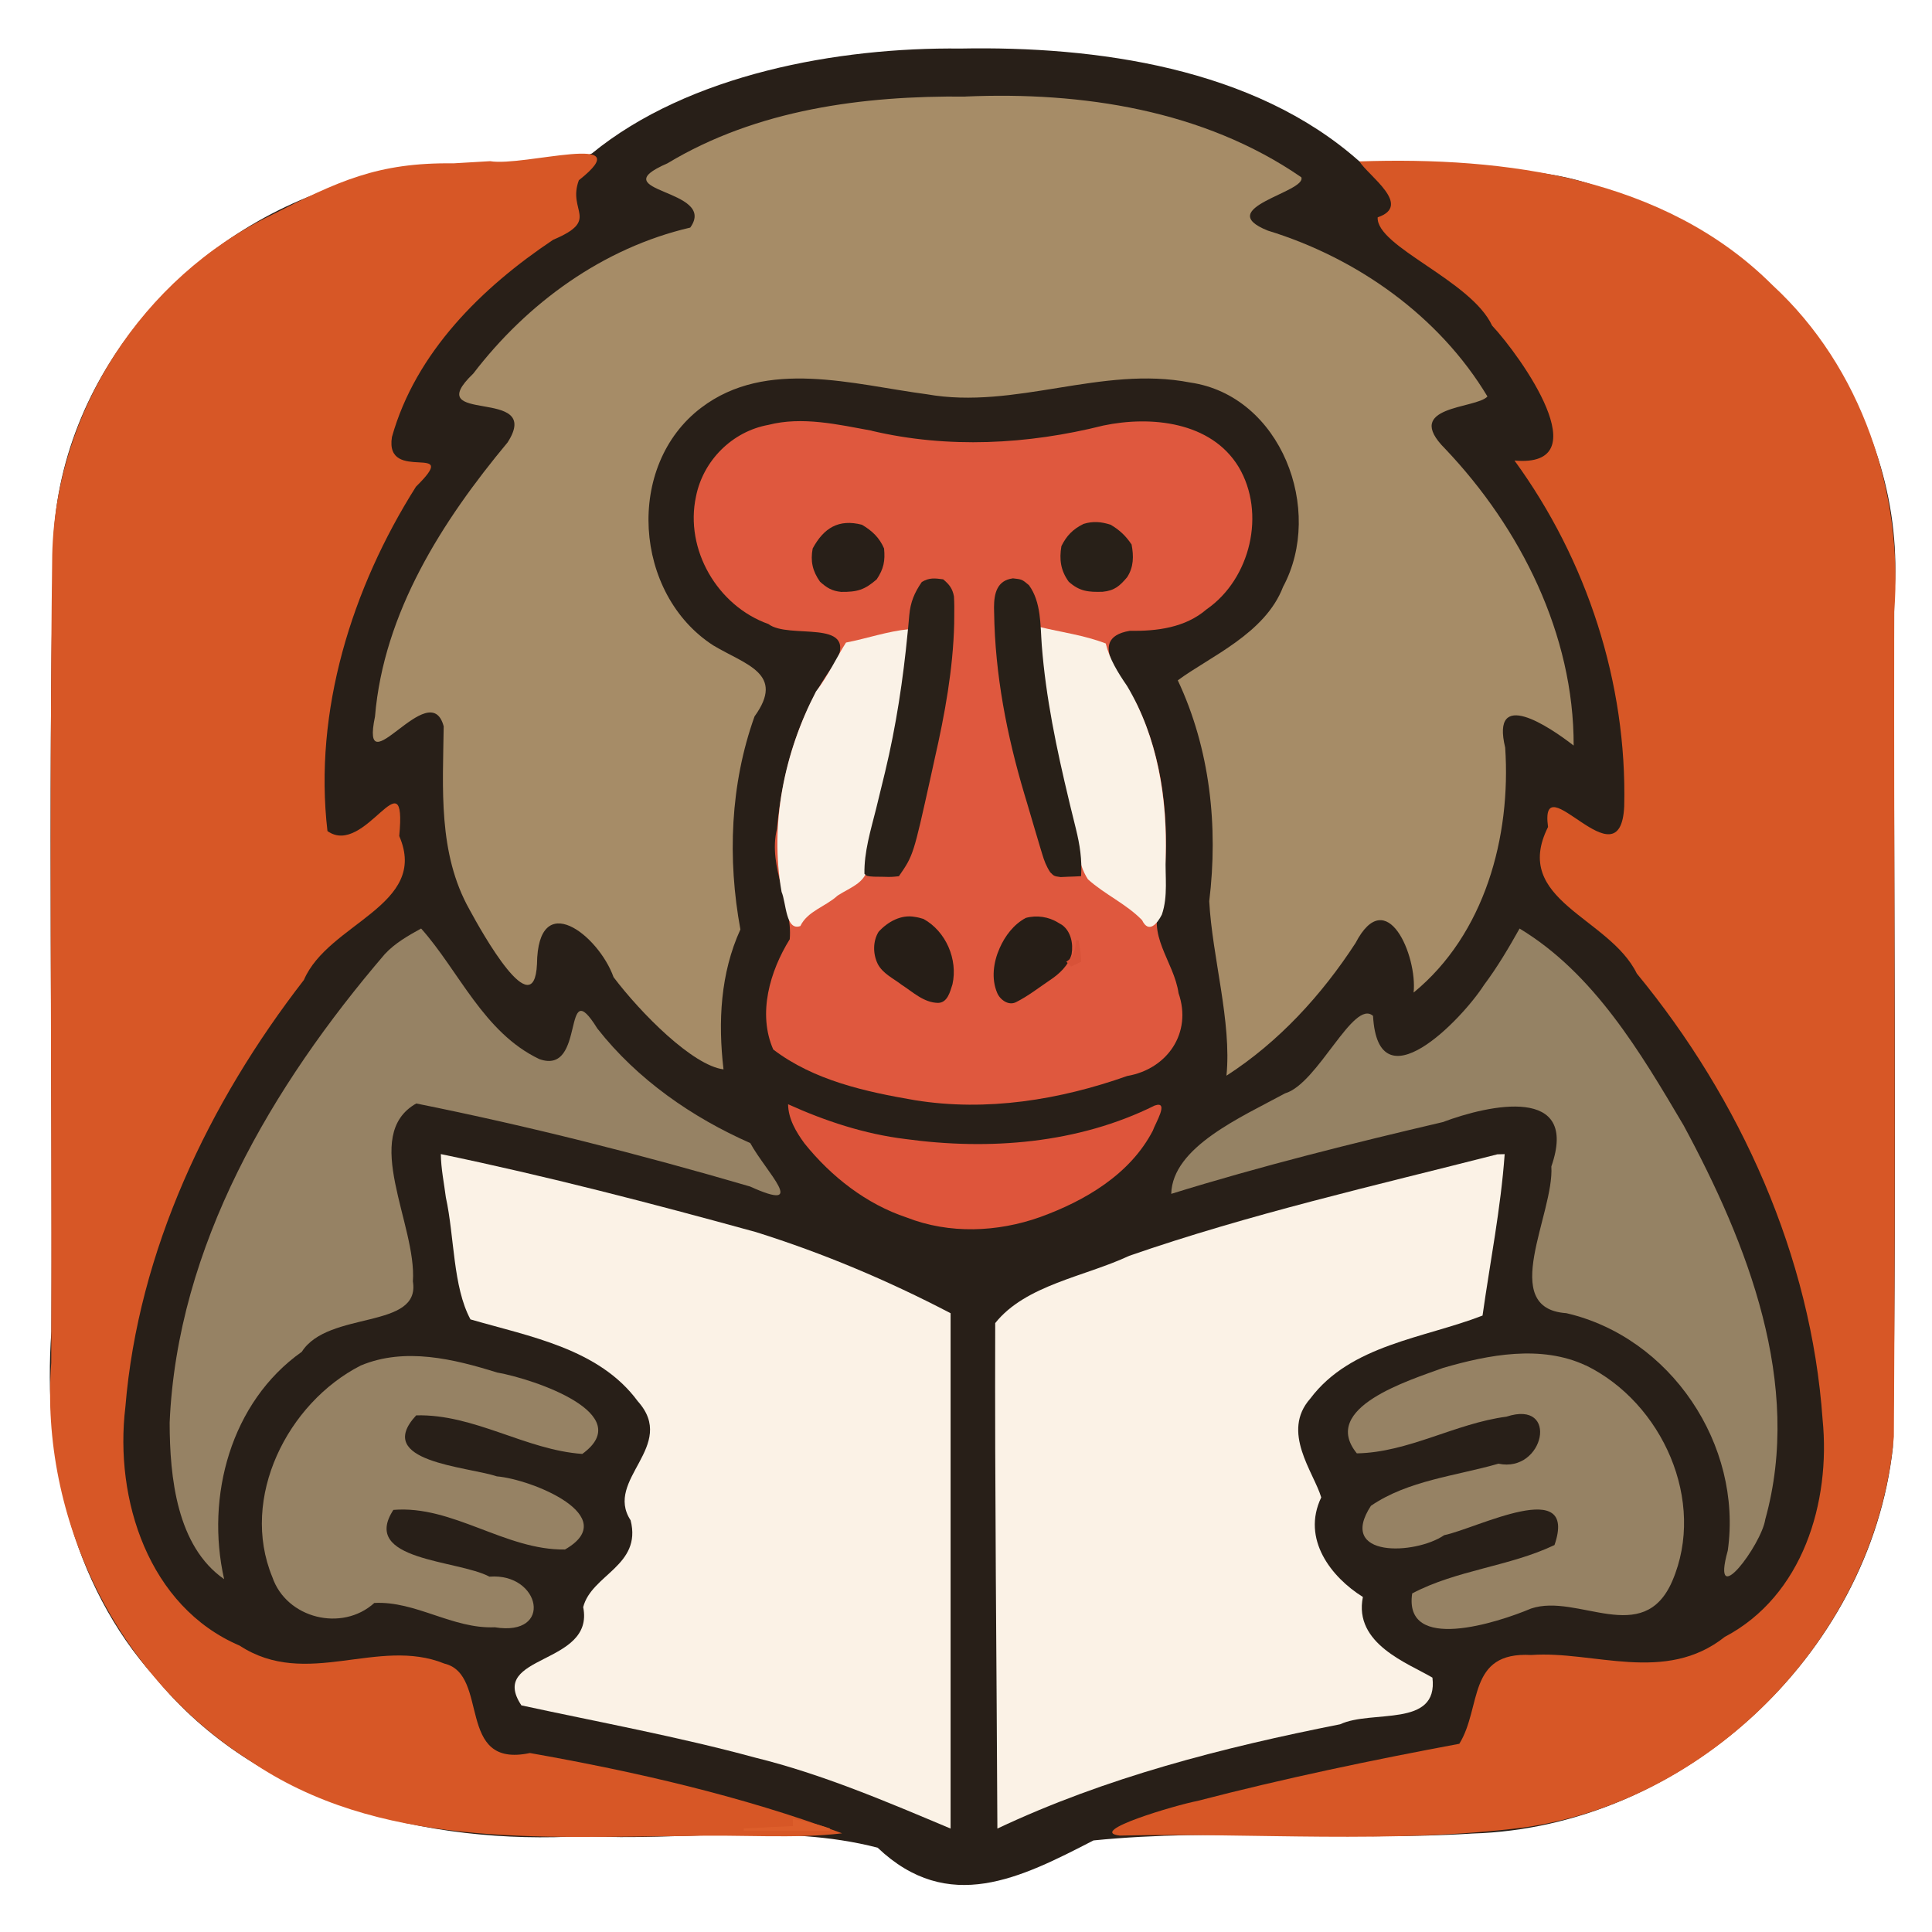
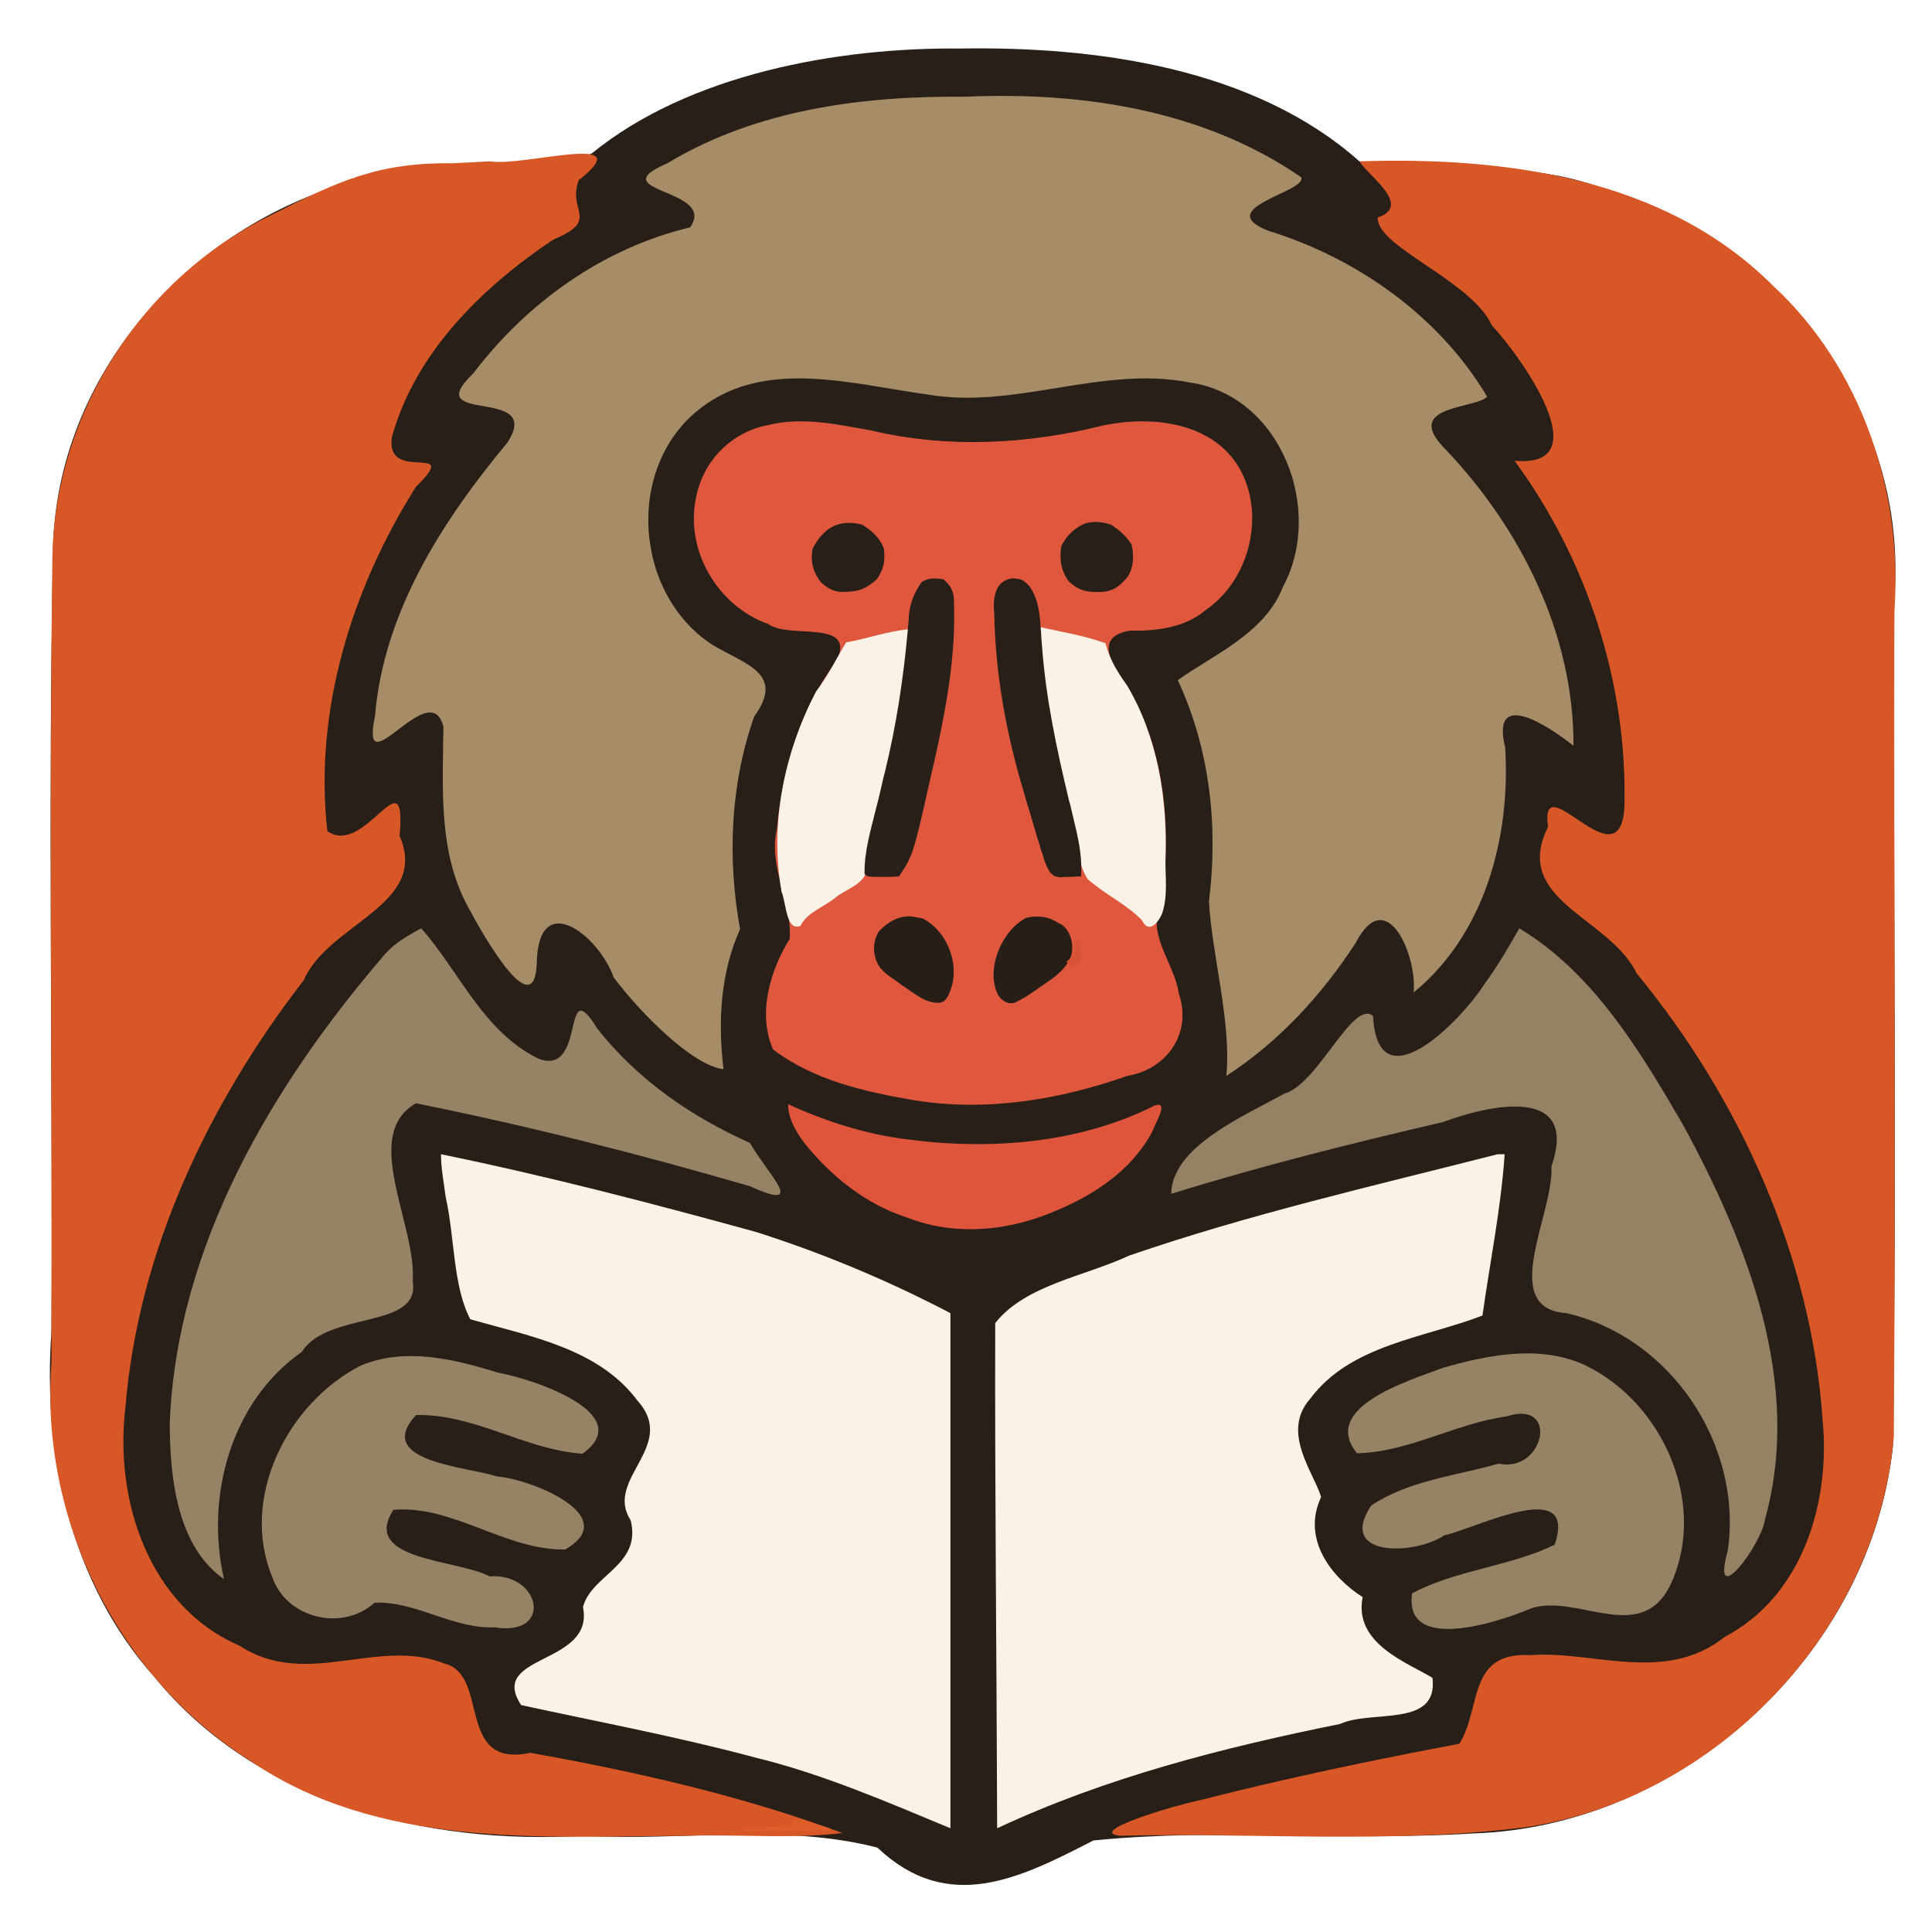
- <svg xmlns="http://www.w3.org/2000/svg" width="40" height="40" viewBox="0 0 10.583 10.583" version="1.1" id="svg8">
-   <defs id="defs2" />
-   <g id="layer1" transform="translate(0,-286.4167)">
-     <g transform="matrix(0.3125466,0,0,0.3125466,0.00132751,204.1753)" id="layer1-2">
-       <path style="fill:#281f18;stroke-width:0.042" d="m 16.829,263.984 c 2.37,-0.045 5.143,0.332 6.992,1.978 1.543,0.284 3.027,-0.114 4.52,0.583 2.942,0.989 5.106,3.923 4.853,7.044 -0.019,4.97 0.053,9.943 -0.023,14.911 -0.405,3.656 -3.699,6.659 -7.371,6.768 -2.21,0.141 -4.439,-0.101 -6.64,0.121 -1.276,0.658 -2.542,1.305 -3.783,0.127 -1.671,-0.433 -3.438,-0.109 -5.15,-0.204 -2.745,0.165 -5.718,-0.577 -7.518,-2.785 -1.475,-1.643 -1.967,-3.905 -1.813,-6.06 0.025,-4.615 -0.065,-9.233 0.035,-13.845 0.124,-3.03 2.491,-5.602 5.374,-6.336 1.394,-0.611 2.699,0.106 4.064,-0.463 1.703,-1.393 4.322,-1.863 6.461,-1.839 z" id="path817" />
-       <path style="fill:#a68c67;stroke-width:0.042" d="m 16.916,264.825 c 2.04,-0.088 4.174,0.235 5.887,1.415 0.096,0.261 -1.572,0.54 -0.587,0.935 1.563,0.479 3.002,1.497 3.849,2.907 -0.198,0.221 -1.505,0.154 -0.741,0.917 1.322,1.391 2.257,3.255 2.252,5.201 -0.432,-0.336 -1.455,-1.02 -1.2,0.036 0.104,1.562 -0.357,3.27 -1.605,4.293 0.067,-0.643 -0.471,-1.919 -1.018,-0.868 -0.592,0.911 -1.345,1.734 -2.262,2.325 0.094,-0.941 -0.25,-2.08 -0.302,-3.058 0.16,-1.309 0.015,-2.669 -0.551,-3.871 0.561,-0.416 1.531,-0.817 1.845,-1.639 0.724,-1.347 -0.034,-3.351 -1.629,-3.581 -1.551,-0.302 -3.062,0.482 -4.615,0.206 -1.287,-0.169 -2.807,-0.633 -3.951,0.234 -1.343,1.014 -1.186,3.269 0.209,4.168 0.568,0.34 1.267,0.492 0.723,1.244 -0.427,1.193 -0.476,2.497 -0.248,3.734 -0.351,0.769 -0.393,1.621 -0.296,2.452 -0.541,-0.068 -1.45,-0.985 -1.927,-1.616 -0.264,-0.74 -1.327,-1.57 -1.342,-0.229 -0.05,1.08 -0.958,-0.541 -1.183,-0.956 -0.554,-0.986 -0.466,-2.127 -0.452,-3.211 -0.241,-0.908 -1.472,1.117 -1.204,-0.171 0.152,-1.825 1.181,-3.432 2.324,-4.805 0.644,-1 -1.563,-0.285 -0.601,-1.207 0.946,-1.236 2.272,-2.202 3.802,-2.558 0.492,-0.687 -1.586,-0.612 -0.4,-1.126 1.567,-0.944 3.428,-1.188 5.226,-1.17 z" id="path819" />
-       <path style="fill:#d75726;stroke-width:0.042" d="m 8.586,265.958 c 0.588,0.101 2.659,-0.538 1.555,0.334 -0.206,0.551 0.385,0.691 -0.451,1.044 -1.248,0.833 -2.41,1.975 -2.825,3.456 -0.134,0.836 1.245,0.059 0.421,0.871 -1.123,1.776 -1.797,3.93 -1.551,6.036 0.661,0.469 1.395,-1.369 1.258,0.087 0.529,1.216 -1.244,1.522 -1.671,2.522 -1.669,2.153 -2.904,4.747 -3.129,7.486 -0.195,1.616 0.405,3.498 2.003,4.181 1.173,0.767 2.422,-0.159 3.589,0.315 0.8,0.189 0.189,1.845 1.498,1.567 1.854,0.328 3.704,0.752 5.472,1.407 -0.818,0.101 -1.817,0.019 -2.705,0.048 -2.594,0.013 -5.433,0.221 -7.683,-1.326 -2.319,-1.47 -3.679,-4.24 -3.473,-6.972 0.014,-4.717 -0.041,-9.436 0.017,-14.153 0.055,-2.506 1.582,-4.863 3.833,-5.954 1.181,-0.6 1.869,-0.928 3.196,-0.911 z" id="path821" />
-       <path style="fill:#d75726;stroke-width:0.042" d="m 23.821,265.962 c 2.55,-0.087 5.351,0.28 7.24,2.169 1.562,1.439 2.296,3.629 2.133,5.725 -0.007,4.819 0.027,9.639 -0.006,14.457 -0.293,3.4 -3.095,6.351 -6.466,6.847 -2.354,0.298 -4.736,0.09 -7.102,0.144 -0.59,-0.071 0.987,-0.536 1.361,-0.607 1.517,-0.394 3.052,-0.715 4.591,-1.002 0.397,-0.64 0.131,-1.619 1.261,-1.556 1.092,-0.079 2.345,0.513 3.392,-0.318 1.366,-0.719 1.858,-2.358 1.714,-3.808 -0.2,-2.859 -1.443,-5.617 -3.256,-7.817 -0.484,-0.991 -2.203,-1.28 -1.556,-2.569 -0.157,-1.151 1.27,1.047 1.335,-0.363 0.051,-2.161 -0.653,-4.316 -1.923,-6.059 1.503,0.132 0.117,-1.819 -0.393,-2.366 -0.368,-0.794 -2.034,-1.383 -2.005,-1.897 0.615,-0.208 -0.161,-0.725 -0.321,-0.981 z" id="path823" />
-       <path style="fill:#df583e;stroke-width:0.042" d="m 15.272,270.683 c 1.337,0.315 2.736,0.241 4.062,-0.092 0.833,-0.174 1.888,-0.07 2.371,0.727 0.481,0.809 0.208,1.96 -0.562,2.494 -0.374,0.323 -0.873,0.385 -1.347,0.377 -0.828,0.141 -0.028,0.926 0.145,1.331 0.497,1.054 0.572,2.267 0.419,3.409 -0.293,0.579 0.212,1.051 0.291,1.61 0.242,0.693 -0.194,1.331 -0.899,1.452 -1.187,0.42 -2.464,0.627 -3.718,0.425 -0.867,-0.148 -1.773,-0.346 -2.486,-0.889 -0.277,-0.63 -0.058,-1.374 0.289,-1.933 0.054,-0.63 -0.387,-1.259 -0.225,-1.93 0.097,-1.046 0.401,-2.109 1.049,-2.948 0.341,-0.748 -0.839,-0.371 -1.198,-0.646 -0.892,-0.316 -1.47,-1.307 -1.269,-2.236 0.125,-0.629 0.634,-1.139 1.268,-1.254 0.595,-0.153 1.22,-0.006 1.81,0.101 z" id="path825" />
-       <path style="fill:#fbf2e6;stroke-width:0.042" d="m 7.722,283.36 c 1.856,0.385 3.695,0.864 5.523,1.367 1.176,0.369 2.319,0.851 3.411,1.422 0,3.011 0,6.021 0,9.032 -1.119,-0.47 -2.241,-0.952 -3.426,-1.244 -1.351,-0.367 -2.729,-0.619 -4.096,-0.915 -0.601,-0.902 1.289,-0.695 1.083,-1.722 0.145,-0.57 1.033,-0.725 0.831,-1.522 -0.47,-0.718 0.833,-1.298 0.125,-2.087 -0.678,-0.922 -1.897,-1.133 -2.932,-1.434 -0.31,-0.577 -0.279,-1.445 -0.431,-2.138 -0.032,-0.252 -0.085,-0.503 -0.088,-0.757 z" id="path827" />
-       <path style="fill:#fbf2e6;stroke-width:0.042" d="m 26.367,283.36 c -0.068,0.951 -0.255,1.887 -0.388,2.83 -1.029,0.399 -2.31,0.51 -3.019,1.455 -0.517,0.584 0.059,1.286 0.192,1.732 -0.351,0.732 0.179,1.402 0.73,1.745 -0.167,0.824 0.798,1.163 1.219,1.414 0.106,0.886 -1.059,0.557 -1.617,0.817 -2.056,0.407 -4.106,0.93 -6.008,1.828 -0.013,-2.953 -0.047,-5.907 -0.038,-8.859 0.532,-0.669 1.573,-0.815 2.348,-1.179 2.11,-0.732 4.292,-1.227 6.453,-1.779 l 0.128,-0.003 z" id="path829" />
-       <path style="fill:#958264;stroke-width:0.042" d="m 26.626,279.406 c 1.302,0.784 2.119,2.167 2.876,3.449 1.12,2.074 2.092,4.535 1.432,6.908 -0.065,0.442 -0.962,1.647 -0.657,0.546 0.262,-1.852 -1.001,-3.739 -2.83,-4.161 -1.203,-0.082 -0.209,-1.743 -0.262,-2.571 0.496,-1.427 -1.086,-1.085 -1.902,-0.778 -1.598,0.374 -3.192,0.772 -4.76,1.258 0.02,-0.821 1.225,-1.343 1.996,-1.762 0.573,-0.167 1.199,-1.662 1.541,-1.357 0.087,1.585 1.549,0.074 1.947,-0.545 0.233,-0.311 0.431,-0.647 0.621,-0.986 z" id="path831" />
-       <path style="fill:#968264;stroke-width:0.042" d="m 7.376,279.406 c 0.662,0.742 1.096,1.825 2.072,2.289 0.829,0.297 0.386,-1.553 1.016,-0.537 0.704,0.898 1.666,1.561 2.681,2.009 0.282,0.515 1.036,1.232 -0.004,0.761 -1.928,-0.564 -3.883,-1.06 -5.85,-1.455 -0.979,0.554 0.013,2.132 -0.059,3.118 0.141,0.851 -1.483,0.505 -1.947,1.234 -1.246,0.881 -1.689,2.539 -1.361,3.985 -0.829,-0.577 -0.953,-1.781 -0.955,-2.741 0.131,-3.099 1.799,-5.912 3.771,-8.214 0.179,-0.193 0.41,-0.324 0.637,-0.449 z" id="path833" />
-       <path style="fill:#968264;stroke-width:0.042" d="m 27.791,287.064 c 1.338,0.654 2.116,2.381 1.513,3.78 -0.508,1.173 -1.658,0.205 -2.475,0.481 -0.589,0.249 -2.238,0.781 -2.083,-0.265 0.776,-0.411 1.708,-0.473 2.494,-0.848 0.42,-1.22 -1.357,-0.292 -1.933,-0.173 -0.509,0.348 -1.882,0.4 -1.284,-0.515 0.651,-0.445 1.487,-0.523 2.235,-0.738 0.802,0.17 1.075,-1.131 0.14,-0.824 -0.898,0.118 -1.715,0.627 -2.622,0.643 -0.652,-0.8 0.911,-1.277 1.51,-1.497 0.797,-0.232 1.72,-0.41 2.504,-0.043 z" id="path835" />
-       <path style="fill:#968264;stroke-width:0.042" d="m 8.714,287.189 c 0.647,0.116 2.455,0.725 1.487,1.426 -0.996,-0.07 -1.893,-0.702 -2.911,-0.676 -0.757,0.816 0.89,0.895 1.413,1.069 0.615,0.052 2.209,0.7 1.195,1.282 -1.046,0.016 -1.968,-0.781 -3.008,-0.694 -0.582,0.894 1.128,0.873 1.684,1.17 0.896,-0.071 1.129,1.057 0.094,0.887 -0.74,0.032 -1.386,-0.464 -2.112,-0.426 -0.565,0.512 -1.539,0.273 -1.787,-0.453 -0.574,-1.39 0.267,-3.053 1.548,-3.708 0.774,-0.325 1.633,-0.115 2.397,0.124 z" id="path837" />
-       <path style="fill:#de553b;stroke-width:0.042" d="m 13.807,282.486 c 0.653,0.296 1.343,0.523 2.057,0.61 1.47,0.201 3.026,0.081 4.369,-0.587 0.264,-0.092 0.01,0.311 -0.033,0.441 -0.398,0.766 -1.189,1.229 -1.975,1.514 -0.748,0.266 -1.592,0.3 -2.337,0.008 -0.711,-0.236 -1.325,-0.718 -1.791,-1.297 -0.148,-0.201 -0.286,-0.432 -0.289,-0.689 z" id="path839" />
-       <path style="fill:#faf2e7;stroke-width:0.042" d="m 15.922,274.161 c -0.015,1.395 -0.471,2.727 -0.729,4.085 0.048,0.339 -0.293,0.436 -0.518,0.584 -0.208,0.192 -0.528,0.272 -0.652,0.533 -0.258,0.093 -0.247,-0.408 -0.329,-0.598 -0.211,-1.193 0.048,-2.446 0.603,-3.513 0.206,-0.263 0.371,-0.616 0.526,-0.857 0.366,-0.071 0.727,-0.198 1.099,-0.234 z" id="path841" />
-       <path style="fill:#faf2e6;stroke-width:0.042" d="m 18.21,274.12 c 0.389,0.095 0.791,0.146 1.165,0.291 0.068,0.276 0.213,0.51 0.375,0.746 0.535,0.899 0.704,1.965 0.676,2.998 -0.013,0.335 0.044,0.685 -0.067,1.007 -0.08,0.161 -0.232,0.339 -0.347,0.098 -0.279,-0.287 -0.655,-0.45 -0.949,-0.716 -0.185,-0.282 -0.187,-0.642 -0.283,-0.961 -0.231,-1.064 -0.504,-2.127 -0.57,-3.218 -0.002,-0.082 -0.002,-0.165 -6.41e-4,-0.247 z" id="path843" />
-       <path style="fill:#292119;stroke-width:0.042" d="m 16.526,273.287 c 0.108,0.089 0.164,0.163 0.189,0.299 0.007,0.116 0.007,0.23 0.005,0.346 -4.75e-4,0.043 -9.07e-4,0.087 -0.001,0.132 -0.019,0.796 -0.165,1.592 -0.342,2.368 -0.024,0.108 -0.048,0.216 -0.071,0.324 -0.303,1.367 -0.303,1.367 -0.556,1.734 -0.13,0.014 -0.13,0.014 -0.283,0.01 -0.051,-6.4e-4 -0.102,-10e-4 -0.154,-0.002 -0.124,-0.008 -0.124,-0.008 -0.167,-0.05 -0.007,-0.384 0.11,-0.764 0.203,-1.134 0.045,-0.181 0.089,-0.363 0.133,-0.545 0.009,-0.035 0.017,-0.071 0.026,-0.107 0.193,-0.804 0.316,-1.618 0.395,-2.439 0.004,-0.036 0.007,-0.072 0.011,-0.109 0.006,-0.067 0.012,-0.133 0.018,-0.2 0.021,-0.227 0.089,-0.392 0.219,-0.58 0.129,-0.08 0.23,-0.067 0.378,-0.047 z" id="path845" />
-       <path style="fill:#282018;stroke-width:0.042" d="m 17.746,273.269 c 0.162,0.018 0.162,0.018 0.283,0.12 0.217,0.295 0.199,0.706 0.225,1.052 0.071,0.919 0.259,1.812 0.474,2.709 0.007,0.029 0.014,0.059 0.021,0.089 0.033,0.139 0.067,0.277 0.102,0.415 0.07,0.284 0.111,0.543 0.092,0.835 -0.076,0.005 -0.153,0.008 -0.229,0.01 -0.043,0.002 -0.085,0.004 -0.129,0.006 -0.116,-0.016 -0.116,-0.016 -0.184,-0.086 -0.069,-0.106 -0.104,-0.2 -0.14,-0.32 -0.014,-0.045 -0.027,-0.089 -0.041,-0.135 -0.014,-0.048 -0.028,-0.096 -0.043,-0.145 -0.015,-0.05 -0.03,-0.1 -0.045,-0.151 -0.046,-0.156 -0.092,-0.312 -0.138,-0.468 -0.014,-0.047 -0.028,-0.094 -0.043,-0.143 -0.31,-1.039 -0.516,-2.101 -0.532,-3.184 -7.77e-4,-0.031 -0.002,-0.062 -0.002,-0.093 4.32e-4,-0.247 0.053,-0.474 0.329,-0.51 z" id="path847" />
-       <path style="fill:#261e17;stroke-width:0.042" d="m 16.181,279.239 c 0.393,0.216 0.605,0.709 0.508,1.145 -0.042,0.128 -0.085,0.323 -0.252,0.326 -0.25,-0.003 -0.441,-0.19 -0.64,-0.318 -0.145,-0.112 -0.329,-0.195 -0.417,-0.363 -0.086,-0.174 -0.089,-0.398 0.014,-0.565 0.159,-0.174 0.393,-0.307 0.636,-0.261 0.051,0.007 0.102,0.02 0.152,0.036 z" id="path849" />
-       <path style="fill:#261e17;stroke-width:0.042" d="m 18.61,279.344 c 0.156,0.115 0.198,0.33 0.167,0.511 -0.056,0.203 -0.218,0.35 -0.388,0.462 -0.191,0.129 -0.374,0.273 -0.58,0.377 -0.132,0.073 -0.284,-0.035 -0.336,-0.158 -0.107,-0.249 -0.066,-0.542 0.042,-0.784 0.095,-0.217 0.247,-0.417 0.458,-0.531 0.194,-0.053 0.405,-0.021 0.575,0.087 0.021,0.012 0.041,0.024 0.062,0.036 z" id="path851" />
-       <path style="fill:#282018;stroke-width:0.042" d="m 19.461,272.33 c 0.157,0.091 0.268,0.198 0.367,0.346 0.039,0.204 0.038,0.394 -0.078,0.574 -0.13,0.152 -0.218,0.234 -0.43,0.255 -0.249,0.007 -0.402,-0.006 -0.593,-0.176 -0.143,-0.197 -0.168,-0.391 -0.129,-0.624 0.09,-0.183 0.203,-0.299 0.389,-0.39 0.166,-0.051 0.311,-0.038 0.474,0.015 z" id="path853" />
-       <path style="fill:#281f18;stroke-width:0.042" d="m 15.102,272.33 c 0.179,0.105 0.308,0.228 0.388,0.416 0.021,0.218 -0.006,0.357 -0.129,0.541 -0.212,0.185 -0.343,0.223 -0.624,0.22 -0.163,-0.017 -0.25,-0.072 -0.369,-0.178 -0.132,-0.186 -0.171,-0.362 -0.129,-0.583 0.195,-0.361 0.456,-0.521 0.863,-0.416 z" id="path855" />
-       <path style="fill:#dd5e2b;stroke-width:0.042" d="m 13.894,295.013 c 0.221,0.044 0.435,0.093 0.647,0.166 0,0.014 0,0.028 0,0.042 -0.499,0 -0.997,0 -1.511,0 0,-0.014 0,-0.028 0,-0.042 0.427,-0.021 0.427,-0.021 0.863,-0.042 0,-0.041 0,-0.082 0,-0.125 z" id="path861" />
-       <path style="fill:#d85238;stroke-width:0.042" d="m 18.857,279.614 c 0.014,0 0.028,0 0.043,0 0.023,0.127 0.043,0.245 0.043,0.375 -0.085,0.041 -0.085,0.041 -0.173,0.083 -0.028,-0.028 -0.057,-0.055 -0.086,-0.083 0.02,-0.015 0.041,-0.031 0.062,-0.047 0.09,-0.104 0.095,-0.195 0.111,-0.328 z" id="path975" />
-     </g>
+ <svg xmlns="http://www.w3.org/2000/svg" width="16px" height="16px" viewBox="0 0 16 16" version="1.1">
+   <g id="surface1">
+     <path style=" stroke:none;fill-rule:nonzero;fill:rgb(15.686%,12.157%,9.412%);fill-opacity:1;" d="M 7.953 0.402 C 9.074 0.383 10.383 0.559 11.258 1.336 C 11.988 1.473 12.688 1.281 13.395 1.613 C 14.781 2.078 15.805 3.465 15.688 4.941 C 15.676 7.289 15.711 9.641 15.676 11.984 C 15.484 13.715 13.926 15.133 12.191 15.184 C 11.148 15.25 10.094 15.137 9.055 15.242 C 8.453 15.551 7.855 15.859 7.266 15.301 C 6.477 15.098 5.645 15.25 4.836 15.203 C 3.535 15.281 2.133 14.934 1.281 13.891 C 0.586 13.113 0.352 12.043 0.426 11.027 C 0.438 8.844 0.395 6.664 0.441 4.484 C 0.5 3.051 1.617 1.836 2.98 1.488 C 3.641 1.199 4.258 1.539 4.902 1.27 C 5.707 0.613 6.941 0.391 7.953 0.402 Z M 7.953 0.402 " />
+     <path style=" stroke:none;fill-rule:nonzero;fill:rgb(65.098%,54.902%,40.392%);fill-opacity:1;" d="M 7.996 0.801 C 8.957 0.758 9.969 0.91 10.777 1.469 C 10.82 1.59 10.035 1.723 10.5 1.91 C 11.238 2.137 11.918 2.617 12.316 3.285 C 12.223 3.387 11.605 3.355 11.969 3.719 C 12.594 4.375 13.035 5.254 13.031 6.176 C 12.828 6.016 12.344 5.691 12.465 6.191 C 12.512 6.93 12.297 7.738 11.707 8.219 C 11.738 7.918 11.484 7.312 11.227 7.809 C 10.945 8.242 10.59 8.629 10.156 8.91 C 10.199 8.465 10.039 7.926 10.012 7.465 C 10.09 6.844 10.02 6.203 9.754 5.633 C 10.02 5.438 10.477 5.25 10.625 4.859 C 10.969 4.223 10.609 3.277 9.855 3.168 C 9.121 3.023 8.41 3.395 7.676 3.266 C 7.066 3.184 6.348 2.965 5.809 3.375 C 5.172 3.855 5.246 4.922 5.906 5.344 C 6.176 5.504 6.504 5.578 6.246 5.934 C 6.047 6.496 6.023 7.113 6.129 7.695 C 5.965 8.059 5.945 8.465 5.992 8.855 C 5.734 8.824 5.305 8.391 5.082 8.094 C 4.957 7.742 4.453 7.352 4.445 7.984 C 4.422 8.492 3.992 7.727 3.887 7.531 C 3.625 7.066 3.668 6.527 3.672 6.016 C 3.559 5.586 2.977 6.543 3.105 5.934 C 3.176 5.07 3.664 4.312 4.203 3.664 C 4.508 3.191 3.465 3.527 3.918 3.094 C 4.363 2.508 4.992 2.055 5.715 1.883 C 5.945 1.559 4.965 1.594 5.527 1.352 C 6.266 0.906 7.145 0.793 7.996 0.801 Z M 7.996 0.801 " />
+     <path style=" stroke:none;fill-rule:nonzero;fill:rgb(84.314%,34.118%,14.902%);fill-opacity:1;" d="M 4.059 1.336 C 4.336 1.383 5.316 1.082 4.793 1.492 C 4.695 1.754 4.977 1.82 4.582 1.984 C 3.992 2.379 3.441 2.918 3.246 3.617 C 3.184 4.016 3.836 3.648 3.445 4.031 C 2.914 4.871 2.598 5.887 2.711 6.883 C 3.023 7.105 3.371 6.234 3.309 6.922 C 3.559 7.496 2.719 7.645 2.516 8.117 C 1.73 9.133 1.145 10.359 1.039 11.652 C 0.945 12.418 1.23 13.305 1.984 13.629 C 2.539 13.992 3.129 13.555 3.68 13.777 C 4.059 13.867 3.77 14.648 4.391 14.516 C 5.266 14.672 6.141 14.871 6.977 15.18 C 6.59 15.23 6.117 15.191 5.695 15.203 C 4.473 15.211 3.129 15.309 2.066 14.578 C 0.969 13.883 0.328 12.574 0.426 11.285 C 0.434 9.055 0.406 6.824 0.434 4.598 C 0.461 3.414 1.18 2.297 2.246 1.781 C 2.801 1.5 3.129 1.344 3.754 1.352 Z M 4.059 1.336 " />
+     <path style=" stroke:none;fill-rule:nonzero;fill:rgb(84.314%,34.118%,14.902%);fill-opacity:1;" d="M 11.258 1.336 C 12.461 1.297 13.785 1.469 14.68 2.363 C 15.418 3.043 15.762 4.078 15.688 5.066 C 15.684 7.344 15.699 9.621 15.684 11.898 C 15.543 13.504 14.223 14.898 12.629 15.133 C 11.516 15.273 10.391 15.176 9.273 15.203 C 8.992 15.168 9.738 14.949 9.914 14.914 C 10.633 14.73 11.359 14.578 12.086 14.441 C 12.273 14.141 12.148 13.676 12.68 13.707 C 13.195 13.668 13.789 13.949 14.285 13.555 C 14.93 13.215 15.16 12.441 15.094 11.758 C 15 10.406 14.41 9.102 13.555 8.062 C 13.328 7.594 12.516 7.457 12.82 6.848 C 12.746 6.305 13.422 7.344 13.453 6.676 C 13.477 5.656 13.145 4.637 12.543 3.816 C 13.254 3.879 12.598 2.953 12.355 2.695 C 12.184 2.32 11.395 2.043 11.41 1.801 C 11.699 1.703 11.332 1.457 11.258 1.336 Z M 11.258 1.336 " />
+     <path style=" stroke:none;fill-rule:nonzero;fill:rgb(87.451%,34.51%,24.314%);fill-opacity:1;" d="M 7.219 3.566 C 7.852 3.715 8.512 3.68 9.137 3.523 C 9.531 3.441 10.031 3.492 10.258 3.867 C 10.484 4.25 10.355 4.793 9.992 5.047 C 9.816 5.199 9.578 5.227 9.355 5.223 C 8.965 5.289 9.344 5.66 9.426 5.852 C 9.66 6.352 9.695 6.926 9.621 7.465 C 9.484 7.738 9.723 7.961 9.762 8.227 C 9.875 8.551 9.668 8.855 9.336 8.91 C 8.773 9.109 8.172 9.207 7.578 9.113 C 7.168 9.043 6.742 8.949 6.402 8.691 C 6.273 8.395 6.375 8.043 6.539 7.777 C 6.566 7.48 6.359 7.184 6.434 6.867 C 6.48 6.371 6.625 5.871 6.93 5.473 C 7.09 5.121 6.535 5.297 6.363 5.168 C 5.941 5.02 5.668 4.551 5.766 4.113 C 5.824 3.816 6.062 3.574 6.363 3.52 C 6.645 3.449 6.941 3.516 7.219 3.566 Z M 7.219 3.566 " />
+     <path style=" stroke:none;fill-rule:nonzero;fill:rgb(98.431%,94.902%,90.196%);fill-opacity:1;" d="M 3.652 9.559 C 4.527 9.738 5.398 9.965 6.262 10.203 C 6.816 10.379 7.355 10.605 7.871 10.875 C 7.871 12.297 7.871 13.719 7.871 15.141 C 7.344 14.922 6.812 14.691 6.254 14.555 C 5.613 14.383 4.965 14.262 4.316 14.121 C 4.035 13.695 4.926 13.793 4.828 13.309 C 4.898 13.039 5.316 12.965 5.223 12.59 C 5 12.25 5.617 11.977 5.281 11.602 C 4.961 11.168 4.387 11.066 3.895 10.926 C 3.75 10.652 3.766 10.242 3.691 9.914 C 3.676 9.797 3.652 9.676 3.652 9.559 Z M 3.652 9.559 " />
+     <path style=" stroke:none;fill-rule:nonzero;fill:rgb(98.431%,94.902%,90.196%);fill-opacity:1;" d="M 12.461 9.559 C 12.43 10.008 12.34 10.449 12.277 10.895 C 11.789 11.082 11.184 11.137 10.852 11.582 C 10.605 11.859 10.879 12.191 10.941 12.398 C 10.777 12.746 11.027 13.062 11.285 13.227 C 11.207 13.613 11.664 13.773 11.863 13.895 C 11.914 14.312 11.363 14.156 11.098 14.277 C 10.129 14.473 9.16 14.719 8.258 15.141 C 8.254 13.746 8.238 12.352 8.242 10.957 C 8.492 10.641 8.984 10.57 9.352 10.398 C 10.348 10.055 11.379 9.82 12.402 9.559 Z M 12.461 9.559 " />
+     <path style=" stroke:none;fill-rule:nonzero;fill:rgb(58.431%,50.98%,39.216%);fill-opacity:1;" d="M 12.582 7.688 C 13.199 8.059 13.586 8.711 13.941 9.32 C 14.473 10.301 14.93 11.461 14.617 12.582 C 14.59 12.793 14.164 13.359 14.309 12.84 C 14.434 11.965 13.836 11.074 12.973 10.875 C 12.402 10.836 12.871 10.051 12.848 9.66 C 13.082 8.984 12.336 9.148 11.949 9.293 C 11.191 9.469 10.441 9.656 9.699 9.887 C 9.707 9.5 10.277 9.254 10.641 9.055 C 10.914 8.977 11.207 8.27 11.371 8.414 C 11.41 9.16 12.102 8.449 12.289 8.156 C 12.398 8.008 12.492 7.848 12.582 7.688 Z M 12.582 7.688 " />
+     <path style=" stroke:none;fill-rule:nonzero;fill:rgb(58.824%,50.98%,39.216%);fill-opacity:1;" d="M 3.488 7.688 C 3.801 8.039 4.004 8.551 4.465 8.77 C 4.859 8.91 4.648 8.035 4.945 8.516 C 5.277 8.941 5.734 9.254 6.211 9.465 C 6.348 9.711 6.703 10.047 6.211 9.824 C 5.301 9.559 4.375 9.324 3.445 9.137 C 2.984 9.398 3.453 10.145 3.418 10.613 C 3.484 11.012 2.719 10.852 2.5 11.195 C 1.91 11.609 1.699 12.395 1.855 13.078 C 1.465 12.805 1.406 12.234 1.406 11.781 C 1.465 10.316 2.254 8.988 3.188 7.902 C 3.27 7.809 3.379 7.746 3.488 7.688 Z M 3.488 7.688 " />
+     <path style=" stroke:none;fill-rule:nonzero;fill:rgb(58.824%,50.98%,39.216%);fill-opacity:1;" d="M 13.133 11.309 C 13.766 11.617 14.133 12.434 13.848 13.094 C 13.609 13.648 13.066 13.191 12.68 13.32 C 12.402 13.438 11.621 13.691 11.695 13.195 C 12.062 13 12.504 12.973 12.875 12.793 C 13.07 12.219 12.23 12.656 11.961 12.715 C 11.719 12.879 11.07 12.902 11.355 12.469 C 11.66 12.262 12.055 12.223 12.41 12.121 C 12.789 12.203 12.918 11.586 12.477 11.73 C 12.051 11.789 11.664 12.027 11.238 12.035 C 10.93 11.656 11.668 11.434 11.949 11.328 C 12.328 11.219 12.762 11.133 13.133 11.309 Z M 13.133 11.309 " />
+     <path style=" stroke:none;fill-rule:nonzero;fill:rgb(58.824%,50.98%,39.216%);fill-opacity:1;" d="M 4.121 11.367 C 4.426 11.422 5.281 11.711 4.824 12.039 C 4.352 12.008 3.93 11.707 3.445 11.719 C 3.09 12.105 3.867 12.145 4.113 12.227 C 4.406 12.25 5.16 12.559 4.68 12.832 C 4.184 12.84 3.75 12.461 3.258 12.504 C 2.984 12.926 3.793 12.914 4.055 13.055 C 4.477 13.023 4.586 13.555 4.098 13.477 C 3.75 13.492 3.445 13.258 3.102 13.273 C 2.832 13.516 2.371 13.402 2.254 13.059 C 1.984 12.402 2.383 11.617 2.988 11.309 C 3.352 11.156 3.758 11.254 4.121 11.367 Z M 4.121 11.367 " />
+     <path style=" stroke:none;fill-rule:nonzero;fill:rgb(87.059%,33.333%,23.137%);fill-opacity:1;" d="M 6.527 9.145 C 6.836 9.285 7.16 9.391 7.5 9.434 C 8.191 9.527 8.93 9.473 9.562 9.156 C 9.688 9.113 9.566 9.301 9.547 9.363 C 9.359 9.727 8.984 9.945 8.613 10.078 C 8.262 10.203 7.863 10.223 7.508 10.082 C 7.172 9.973 6.883 9.742 6.664 9.469 C 6.594 9.375 6.527 9.266 6.527 9.145 Z M 6.527 9.145 " />
+     <path style=" stroke:none;fill-rule:nonzero;fill:rgb(98.039%,94.902%,90.588%);fill-opacity:1;" d="M 7.527 5.211 C 7.52 5.871 7.305 6.5 7.18 7.141 C 7.203 7.301 7.043 7.348 6.938 7.418 C 6.84 7.508 6.688 7.547 6.629 7.668 C 6.508 7.715 6.512 7.477 6.473 7.387 C 6.371 6.824 6.496 6.23 6.758 5.727 C 6.855 5.602 6.934 5.438 7.008 5.32 C 7.18 5.289 7.352 5.227 7.527 5.211 Z M 7.527 5.211 " />
+     <path style=" stroke:none;fill-rule:nonzero;fill:rgb(98.039%,94.902%,90.196%);fill-opacity:1;" d="M 8.605 5.191 C 8.789 5.234 8.98 5.262 9.156 5.328 C 9.188 5.461 9.258 5.57 9.336 5.68 C 9.586 6.105 9.668 6.609 9.652 7.098 C 9.648 7.258 9.676 7.422 9.621 7.574 C 9.586 7.648 9.512 7.734 9.457 7.621 C 9.324 7.484 9.148 7.406 9.008 7.281 C 8.922 7.148 8.922 6.98 8.875 6.828 C 8.766 6.324 8.637 5.824 8.605 5.309 C 8.605 5.27 8.605 5.23 8.605 5.191 Z M 8.605 5.191 " />
+     <path style=" stroke:none;fill-rule:nonzero;fill:rgb(16.078%,12.941%,9.804%);fill-opacity:1;" d="M 7.812 4.797 C 7.863 4.84 7.887 4.875 7.898 4.938 C 7.902 4.996 7.902 5.047 7.902 5.102 C 7.902 5.125 7.902 5.145 7.902 5.164 C 7.895 5.543 7.824 5.918 7.742 6.285 C 7.73 6.336 7.719 6.387 7.707 6.438 C 7.562 7.082 7.562 7.082 7.445 7.258 C 7.383 7.262 7.383 7.262 7.309 7.262 C 7.285 7.262 7.262 7.262 7.238 7.262 C 7.18 7.258 7.18 7.258 7.16 7.238 C 7.156 7.055 7.211 6.875 7.254 6.699 C 7.277 6.613 7.297 6.527 7.316 6.441 C 7.32 6.426 7.324 6.41 7.328 6.395 C 7.422 6.012 7.48 5.629 7.516 5.238 C 7.516 5.223 7.52 5.207 7.52 5.188 C 7.523 5.156 7.527 5.125 7.527 5.094 C 7.539 4.988 7.57 4.91 7.633 4.82 C 7.695 4.781 7.742 4.789 7.812 4.797 Z M 7.812 4.797 " />
+     <path style=" stroke:none;fill-rule:nonzero;fill:rgb(15.686%,12.549%,9.412%);fill-opacity:1;" d="M 8.387 4.789 C 8.465 4.797 8.465 4.797 8.52 4.848 C 8.625 4.984 8.613 5.18 8.629 5.344 C 8.66 5.777 8.75 6.199 8.852 6.625 C 8.855 6.637 8.859 6.652 8.863 6.664 C 8.879 6.73 8.895 6.797 8.91 6.863 C 8.941 6.996 8.961 7.117 8.953 7.258 C 8.918 7.258 8.879 7.262 8.844 7.262 C 8.824 7.262 8.805 7.262 8.785 7.266 C 8.73 7.258 8.73 7.258 8.695 7.223 C 8.664 7.172 8.648 7.129 8.633 7.07 C 8.625 7.051 8.617 7.031 8.613 7.008 C 8.605 6.984 8.598 6.961 8.59 6.938 C 8.582 6.914 8.578 6.891 8.57 6.867 C 8.547 6.793 8.527 6.719 8.504 6.648 C 8.496 6.625 8.492 6.602 8.484 6.578 C 8.336 6.09 8.242 5.586 8.234 5.074 C 8.234 5.059 8.23 5.047 8.23 5.031 C 8.23 4.914 8.258 4.805 8.387 4.789 Z M 8.387 4.789 " />
+     <path style=" stroke:none;fill-rule:nonzero;fill:rgb(14.902%,11.765%,9.02%);fill-opacity:1;" d="M 7.648 7.609 C 7.832 7.711 7.934 7.945 7.887 8.152 C 7.867 8.211 7.848 8.305 7.77 8.305 C 7.652 8.305 7.559 8.215 7.465 8.156 C 7.398 8.102 7.312 8.062 7.27 7.984 C 7.227 7.902 7.227 7.797 7.277 7.715 C 7.352 7.633 7.461 7.57 7.574 7.594 C 7.602 7.598 7.625 7.602 7.648 7.609 Z M 7.648 7.609 " />
+     <path style=" stroke:none;fill-rule:nonzero;fill:rgb(14.902%,11.765%,9.02%);fill-opacity:1;" d="M 8.797 7.66 C 8.867 7.715 8.891 7.816 8.875 7.902 C 8.848 7.996 8.77 8.066 8.691 8.121 C 8.602 8.18 8.516 8.25 8.418 8.297 C 8.355 8.332 8.281 8.281 8.258 8.223 C 8.207 8.105 8.227 7.969 8.277 7.852 C 8.324 7.75 8.395 7.656 8.496 7.602 C 8.586 7.578 8.688 7.59 8.766 7.645 C 8.777 7.648 8.785 7.652 8.797 7.66 Z M 8.797 7.66 " />
+     <path style=" stroke:none;fill-rule:nonzero;fill:rgb(15.686%,12.549%,9.412%);fill-opacity:1;" d="M 9.199 4.344 C 9.273 4.391 9.324 4.438 9.371 4.508 C 9.391 4.605 9.391 4.695 9.336 4.781 C 9.273 4.852 9.23 4.891 9.133 4.902 C 9.012 4.906 8.941 4.898 8.852 4.816 C 8.785 4.723 8.773 4.633 8.789 4.523 C 8.832 4.438 8.887 4.383 8.973 4.34 C 9.051 4.312 9.121 4.32 9.199 4.344 Z M 9.199 4.344 " />
+     <path style=" stroke:none;fill-rule:nonzero;fill:rgb(15.686%,12.157%,9.412%);fill-opacity:1;" d="M 7.137 4.344 C 7.223 4.395 7.285 4.453 7.32 4.543 C 7.332 4.645 7.32 4.711 7.262 4.797 C 7.16 4.887 7.098 4.902 6.965 4.902 C 6.887 4.895 6.848 4.867 6.793 4.816 C 6.73 4.73 6.711 4.645 6.73 4.543 C 6.82 4.371 6.945 4.297 7.137 4.344 Z M 7.137 4.344 " />
+     <path style=" stroke:none;fill-rule:nonzero;fill:rgb(86.667%,36.863%,16.863%);fill-opacity:1;" d="M 6.566 15.062 C 6.672 15.086 6.773 15.109 6.871 15.141 C 6.871 15.148 6.871 15.156 6.871 15.164 C 6.637 15.164 6.402 15.164 6.16 15.164 C 6.16 15.156 6.16 15.148 6.16 15.141 C 6.359 15.133 6.359 15.133 6.566 15.121 C 6.566 15.102 6.566 15.082 6.566 15.062 Z M 6.566 15.062 " />
+     <path style=" stroke:none;fill-rule:nonzero;fill:rgb(84.706%,32.157%,21.961%);fill-opacity:1;" d="M 8.914 7.789 C 8.918 7.789 8.926 7.789 8.934 7.789 C 8.945 7.848 8.953 7.902 8.953 7.965 C 8.914 7.984 8.914 7.984 8.871 8.004 C 8.859 7.992 8.844 7.977 8.832 7.965 C 8.84 7.957 8.852 7.949 8.859 7.941 C 8.902 7.895 8.906 7.852 8.914 7.789 Z M 8.914 7.789 " />
  </g>
</svg>
